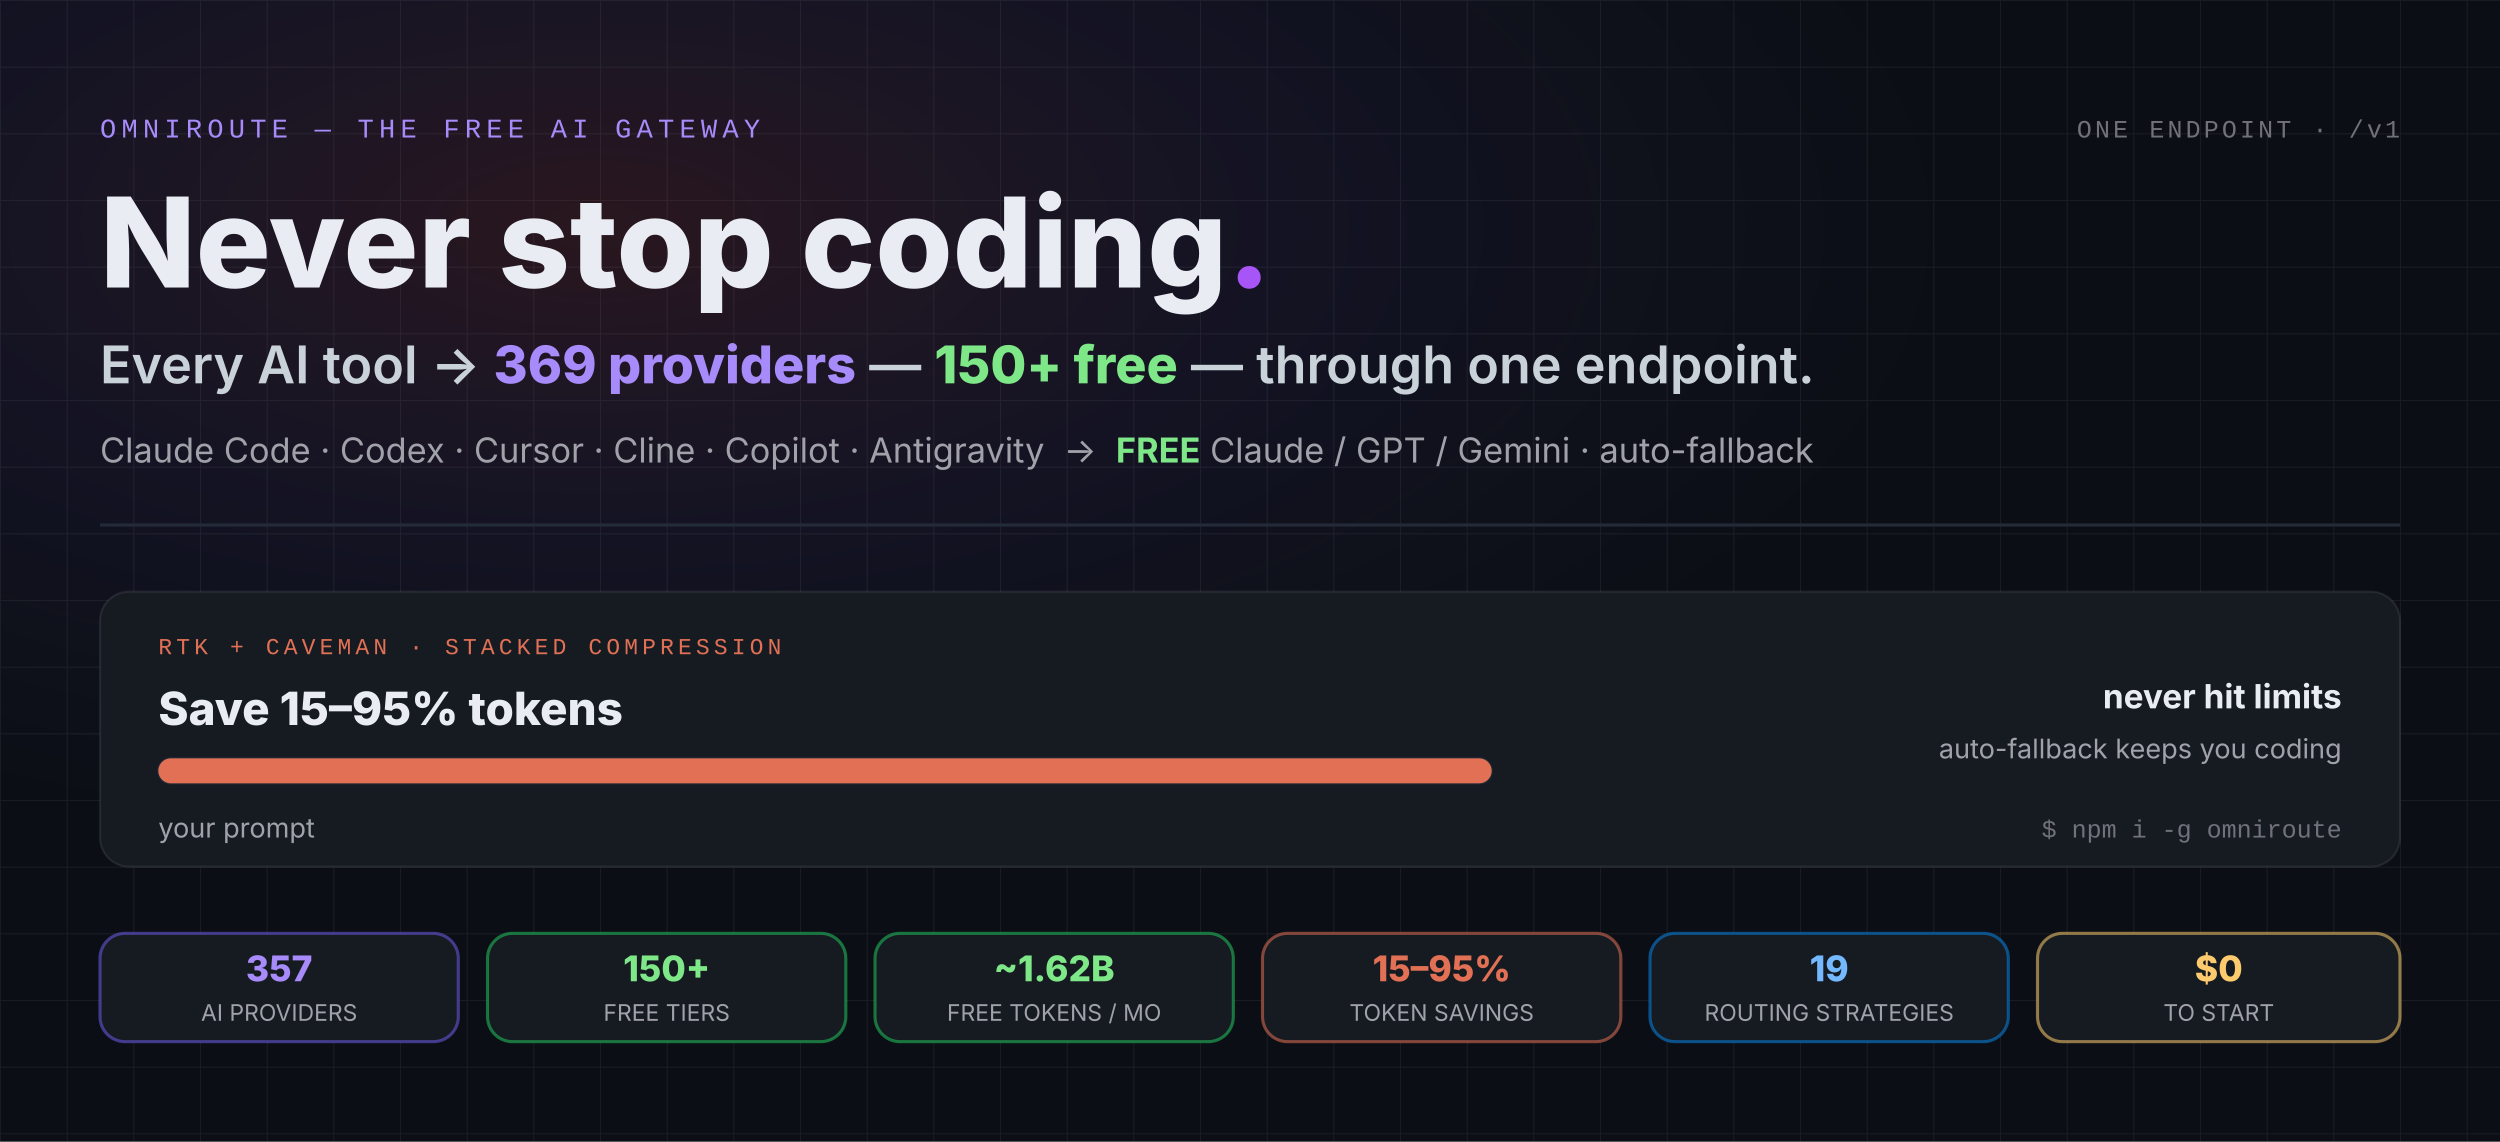
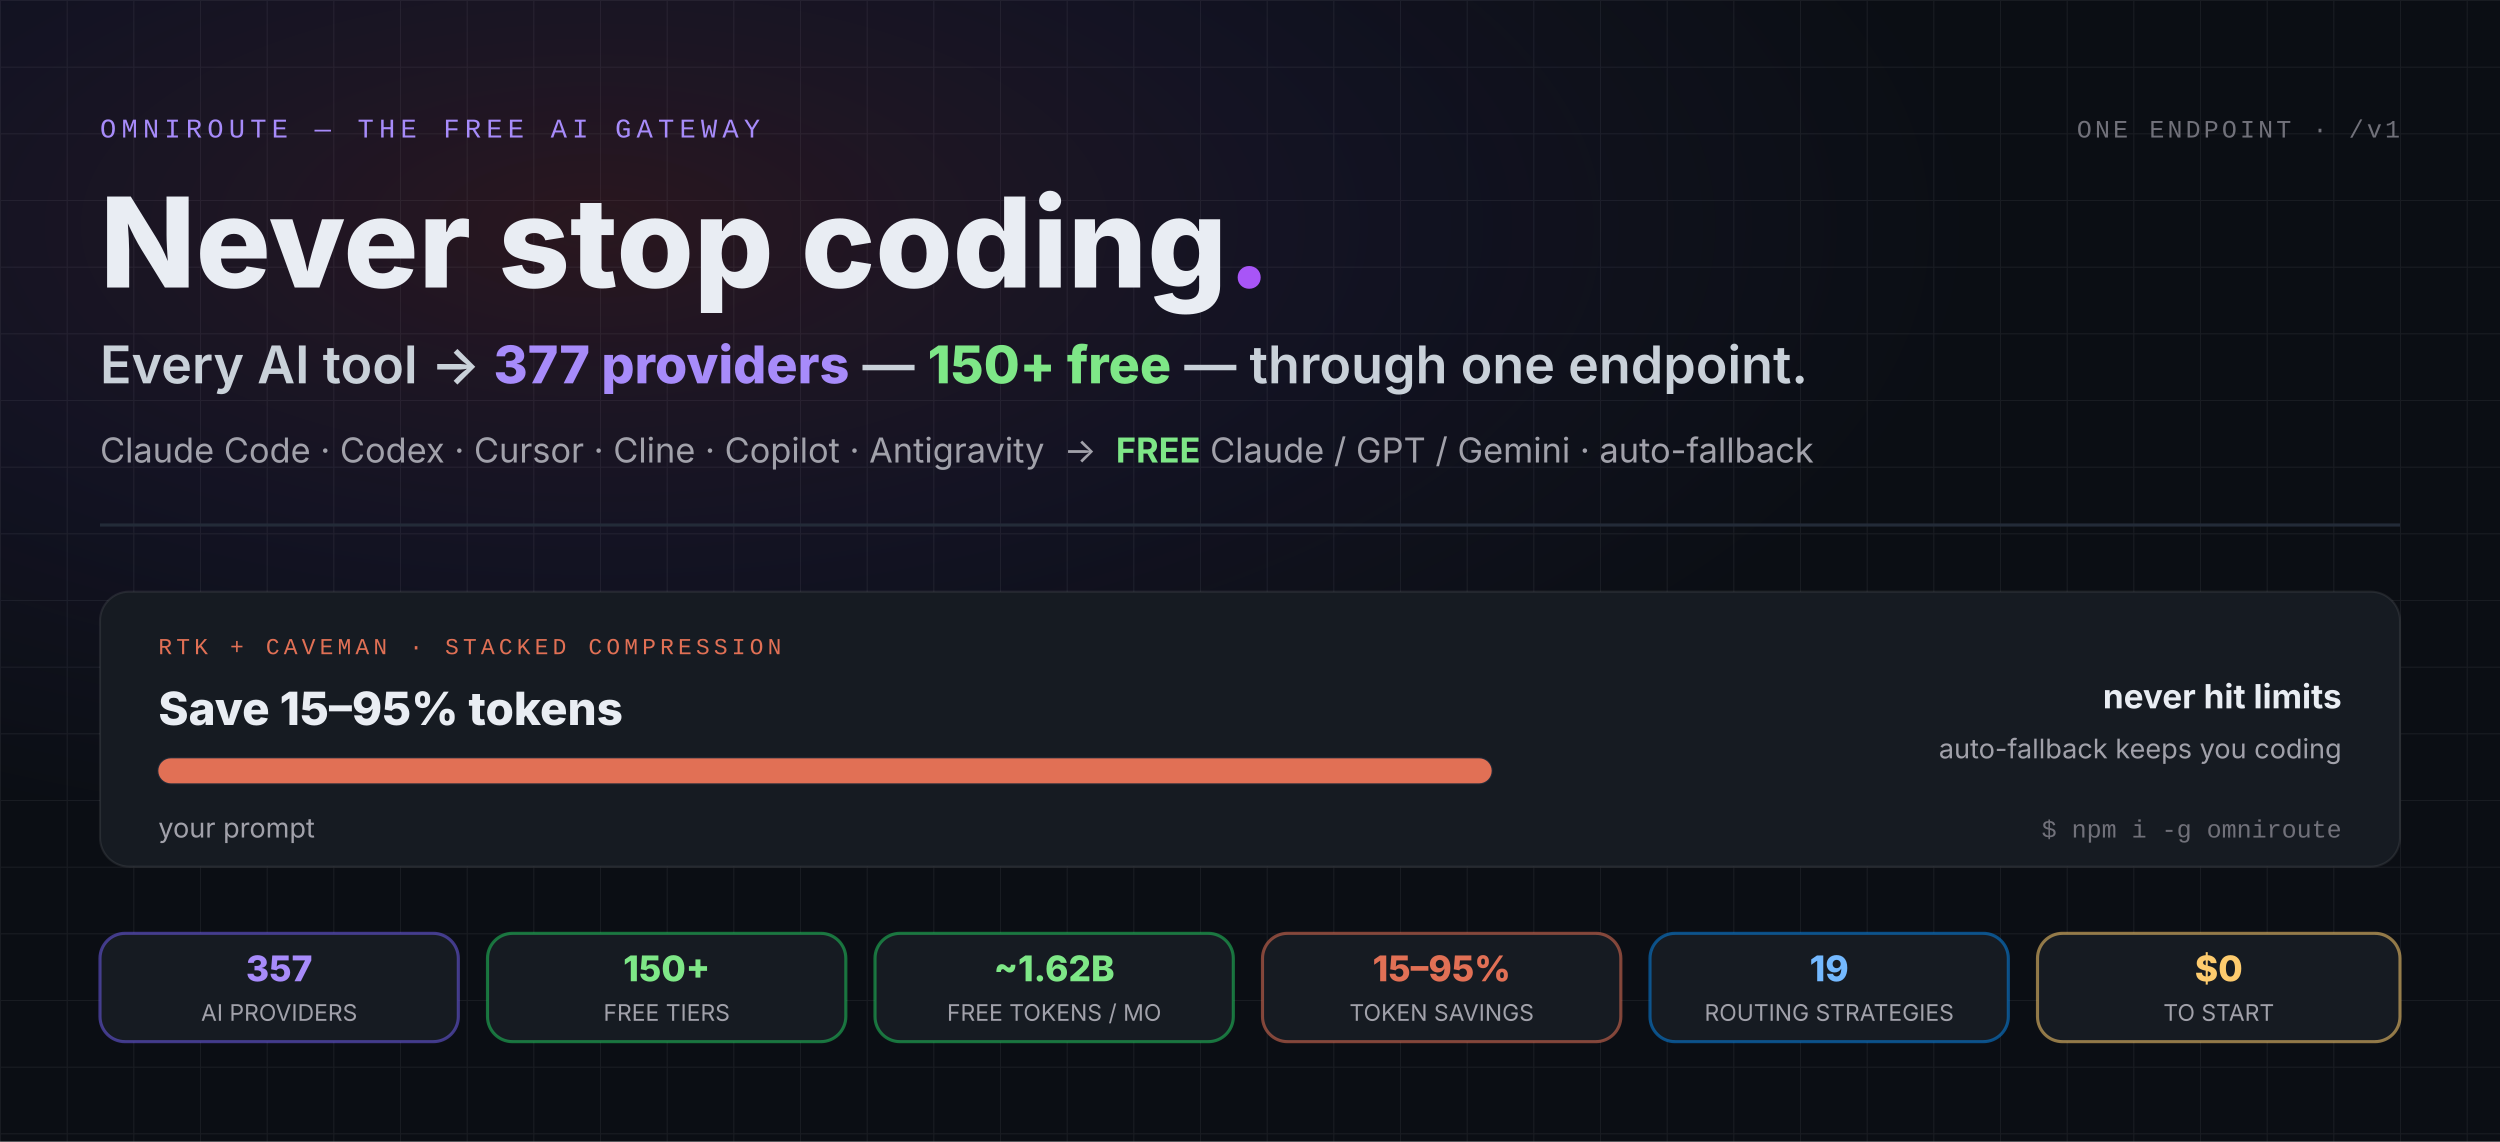
- <svg xmlns="http://www.w3.org/2000/svg" viewBox="0 0 1200 548" role="img" aria-label="OmniRoute hero: Never stop coding. Every AI tool to 369 providers — 150+ free — through one endpoint. Claude Code, Codex, Cursor, Cline, Copilot and Antigravity into free Claude, GPT and Gemini with auto-fallback. RTK + Caveman stacked compression saves 15 to 95 percent of tokens — about 89 percent average on tool-heavy sessions — so you never hit limits. Stats: 369 AI providers, 150+ free tiers, about 1.62B free tokens per month, 15 to 95 percent token savings, 20 routing strategies, zero dollars to start.">
+ <svg xmlns="http://www.w3.org/2000/svg" viewBox="0 0 1200 548" role="img" aria-label="OmniRoute hero: Never stop coding. Every AI tool to 377 providers — 150+ free — through one endpoint. Claude Code, Codex, Cursor, Cline, Copilot and Antigravity into free Claude, GPT and Gemini with auto-fallback. RTK + Caveman stacked compression saves 15 to 95 percent of tokens — about 89 percent average on tool-heavy sessions — so you never hit limits. Stats: 377 AI providers, 150+ free tiers, about 1.62B free tokens per month, 15 to 95 percent token savings, 20 routing strategies, zero dollars to start.">
  <defs>
    <pattern id="gridPaperH" width="32" height="32" patternUnits="userSpaceOnUse">
      <path d="M 32 0 L 0 0 0 32" fill="none" stroke="#ffffff" stroke-opacity="0.06" stroke-width="1" />
    </pattern>
    <radialGradient id="bgGlowH" cx="24%" cy="20%" r="55%">
      <stop offset="0%" stop-color="#e54d5e" stop-opacity="0.14" />
      <stop offset="55%" stop-color="#8b5cf6" stop-opacity="0.06" />
      <stop offset="100%" stop-color="#6366f1" stop-opacity="0" />
    </radialGradient>
    <linearGradient id="gradBrandH" x1="0" y1="0" x2="1" y2="1">
      <stop offset="0%" stop-color="#e54d5e" />
      <stop offset="100%" stop-color="#a855f7" />
    </linearGradient>
    <path id="dividerPathH" d="M 48,252 L 1152,252" />
  </defs>
  <rect width="1200" height="548" fill="#0b0e14" />
  <rect width="1200" height="548" fill="url(#gridPaperH)" />
  <rect width="1200" height="548" fill="url(#bgGlowH)" />
  <text x="48" y="66" font-family="Consolas, 'Courier New', monospace" font-size="13" letter-spacing="2.5" fill="#a78bfa">OMNIROUTE — THE FREE AI GATEWAY</text>
  <text x="1152" y="66" text-anchor="end" font-family="Consolas, 'Courier New', monospace" font-size="12" letter-spacing="1.5" fill="#71717a">ONE ENDPOINT · /v1</text>
  <text x="48" y="138" font-family="Inter, 'Segoe UI', Arial, Helvetica, system-ui, sans-serif" font-size="60" font-weight="800" fill="#e9edf3">Never stop coding<tspan fill="#a855f7">.</tspan>
  </text>
-   <text x="48" y="184" font-family="Inter, 'Segoe UI', Arial, Helvetica, system-ui, sans-serif" font-size="25" font-weight="600" fill="#c9d1d9">Every AI tool → <tspan fill="#a78bfa" font-weight="800">369 providers</tspan> — <tspan fill="#7ee787" font-weight="800">150+ free</tspan> — through one endpoint.</text>
+   <text x="48" y="184" font-family="Inter, 'Segoe UI', Arial, Helvetica, system-ui, sans-serif" font-size="25" font-weight="600" fill="#c9d1d9">Every AI tool → <tspan fill="#a78bfa" font-weight="800">377 providers</tspan> — <tspan fill="#7ee787" font-weight="800">150+ free</tspan> — through one endpoint.</text>
  <text x="48" y="222" font-family="Inter, 'Segoe UI', Arial, Helvetica, system-ui, sans-serif" font-size="16.5" fill="#a1a1aa">Claude Code · Codex · Cursor · Cline · Copilot · Antigravity  →  <tspan fill="#7ee787" font-weight="700">FREE</tspan> Claude / GPT / Gemini · auto-fallback</text>
  <line x1="48" y1="252" x2="1152" y2="252" stroke="#232b38" stroke-width="1.5" />
  <circle r="4" fill="url(#gradBrandH)" opacity="0">
    <animateMotion dur="6s" repeatCount="indefinite" keyPoints="0;1" keyTimes="0;1" calcMode="linear">
      <mpath href="#dividerPathH" />
    </animateMotion>
    <animate attributeName="opacity" values="0;0.9;0.9;0" keyTimes="0;0.08;0.6;0.75" dur="6s" repeatCount="indefinite" />
  </circle>
  <g>
    <rect x="48" y="284" width="1104" height="132" rx="14" fill="#161b22" stroke="#ffffff" stroke-opacity="0.08" stroke-width="1" />
    <text x="76" y="314" font-family="Consolas, 'Courier New', monospace" font-size="11" letter-spacing="2" fill="#e17055">RTK + CAVEMAN · STACKED COMPRESSION</text>
    <text x="76" y="348" font-family="Inter, 'Segoe UI', Arial, Helvetica, system-ui, sans-serif" font-size="22" font-weight="800" fill="#e9edf3">Save 15–95% tokens</text>
    <rect x="76" y="364" width="640" height="12" rx="6" fill="#0b0e14" stroke="#232b38" stroke-width="1" />
    <rect x="76" y="364" width="640" height="12" rx="6" fill="#e17055">
      <animate attributeName="width" values="640;640;70;70;640" keyTimes="0;0.12;0.5;0.88;1" dur="8s" repeatCount="indefinite" calcMode="spline" keySplines="0.4 0 0.2 1;0.4 0 0.2 1;0.4 0 0.2 1;0.4 0 0.2 1" />
    </rect>
    <text x="76" y="402" font-family="Inter, 'Segoe UI', Arial, Helvetica, system-ui, sans-serif" font-size="13" fill="#a1a1aa">your prompt
      <animate attributeName="opacity" values="1;1;0;0;1" keyTimes="0;0.12;0.35;0.88;1" dur="8s" repeatCount="indefinite" calcMode="discrete" />
    </text>
    <text x="76" y="402" font-family="Inter, 'Segoe UI', Arial, Helvetica, system-ui, sans-serif" font-size="13" font-weight="700" fill="#e17055" opacity="0">−89% avg on tool-heavy sessions
      <animate attributeName="opacity" values="0;0;1;1;0" keyTimes="0;0.35;0.36;0.88;1" dur="8s" repeatCount="indefinite" calcMode="discrete" />
    </text>
    <text x="1124" y="340" text-anchor="end" font-family="Inter, 'Segoe UI', Arial, Helvetica, system-ui, sans-serif" font-size="16" font-weight="700" fill="#e9edf3">never hit limits</text>
    <text x="1124" y="364" text-anchor="end" font-family="Inter, 'Segoe UI', Arial, Helvetica, system-ui, sans-serif" font-size="13" fill="#a1a1aa">auto-fallback keeps you coding</text>
    <text x="1124" y="402" text-anchor="end" font-family="Consolas, 'Courier New', monospace" font-size="12" fill="#71717a">$ npm i -g omniroute</text>
  </g>
  <g font-family="Inter, 'Segoe UI', Arial, Helvetica, system-ui, sans-serif" text-anchor="middle">
    <rect x="48" y="448" width="172" height="52" rx="12" fill="#161b22" stroke="#6c5ce7" stroke-opacity="0.55" stroke-width="1.5" />
    <text x="134" y="471" font-size="17" font-weight="800" fill="#a78bfa">357</text>
    <text x="134" y="490" font-size="11" fill="#a1a1aa">AI PROVIDERS</text>
    <rect x="234" y="448" width="172" height="52" rx="12" fill="#161b22" stroke="#22c55e" stroke-opacity="0.55" stroke-width="1.5" />
    <text x="320" y="471" font-size="17" font-weight="800" fill="#7ee787">150+</text>
    <text x="320" y="490" font-size="11" fill="#a1a1aa">FREE TIERS</text>
    <rect x="420" y="448" width="172" height="52" rx="12" fill="#161b22" stroke="#22c55e" stroke-opacity="0.55" stroke-width="1.5" />
    <text x="506" y="471" font-size="17" font-weight="800" fill="#7ee787">~1.62B</text>
    <text x="506" y="490" font-size="11" fill="#a1a1aa">FREE TOKENS / MO</text>
    <rect x="606" y="448" width="172" height="52" rx="12" fill="#161b22" stroke="#e17055" stroke-opacity="0.55" stroke-width="1.5" />
    <text x="692" y="471" font-size="17" font-weight="800" fill="#e17055">15–95%</text>
    <text x="692" y="490" font-size="11" fill="#a1a1aa">TOKEN SAVINGS</text>
    <rect x="792" y="448" width="172" height="52" rx="12" fill="#161b22" stroke="#0984e3" stroke-opacity="0.55" stroke-width="1.5" />
    <text x="878" y="471" font-size="17" font-weight="800" fill="#74b9ff">19</text>
    <text x="878" y="490" font-size="11" fill="#a1a1aa">ROUTING STRATEGIES</text>
    <rect x="978" y="448" width="174" height="52" rx="12" fill="#161b22" stroke="#fdcb6e" stroke-opacity="0.55" stroke-width="1.5" />
    <text x="1065" y="471" font-size="17" font-weight="800" fill="#fdcb6e">$0</text>
    <text x="1065" y="490" font-size="11" fill="#a1a1aa">TO START</text>
  </g>
</svg>
